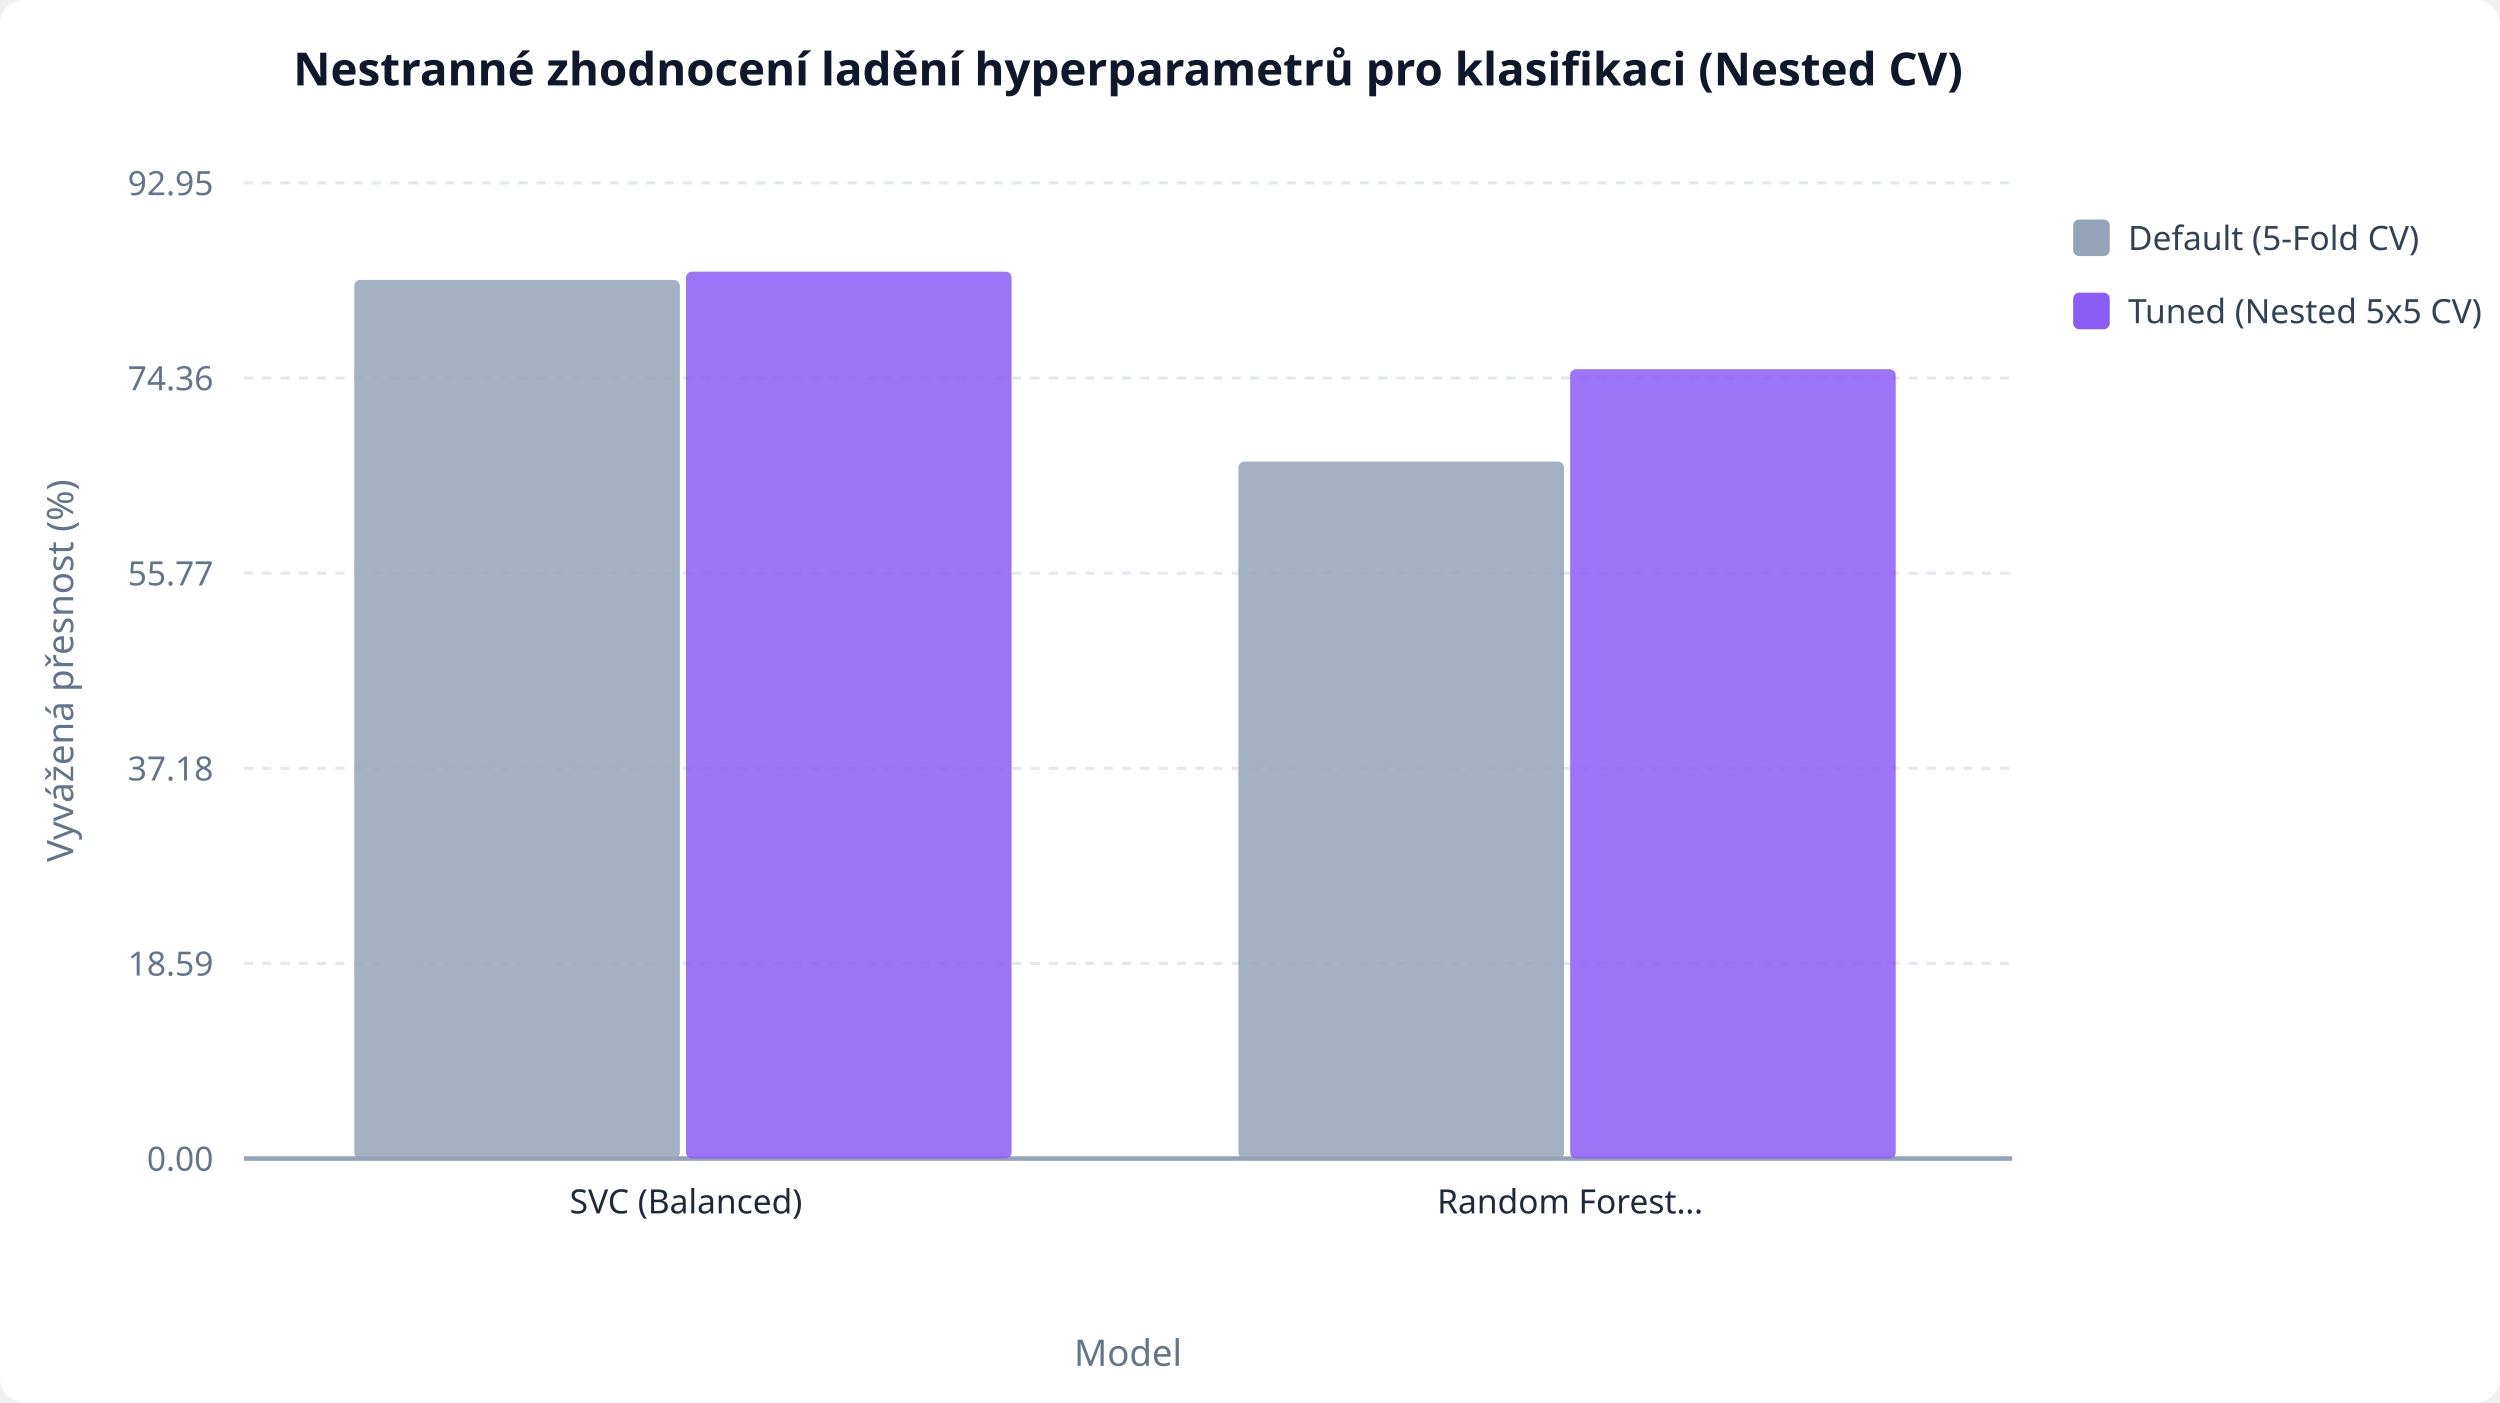
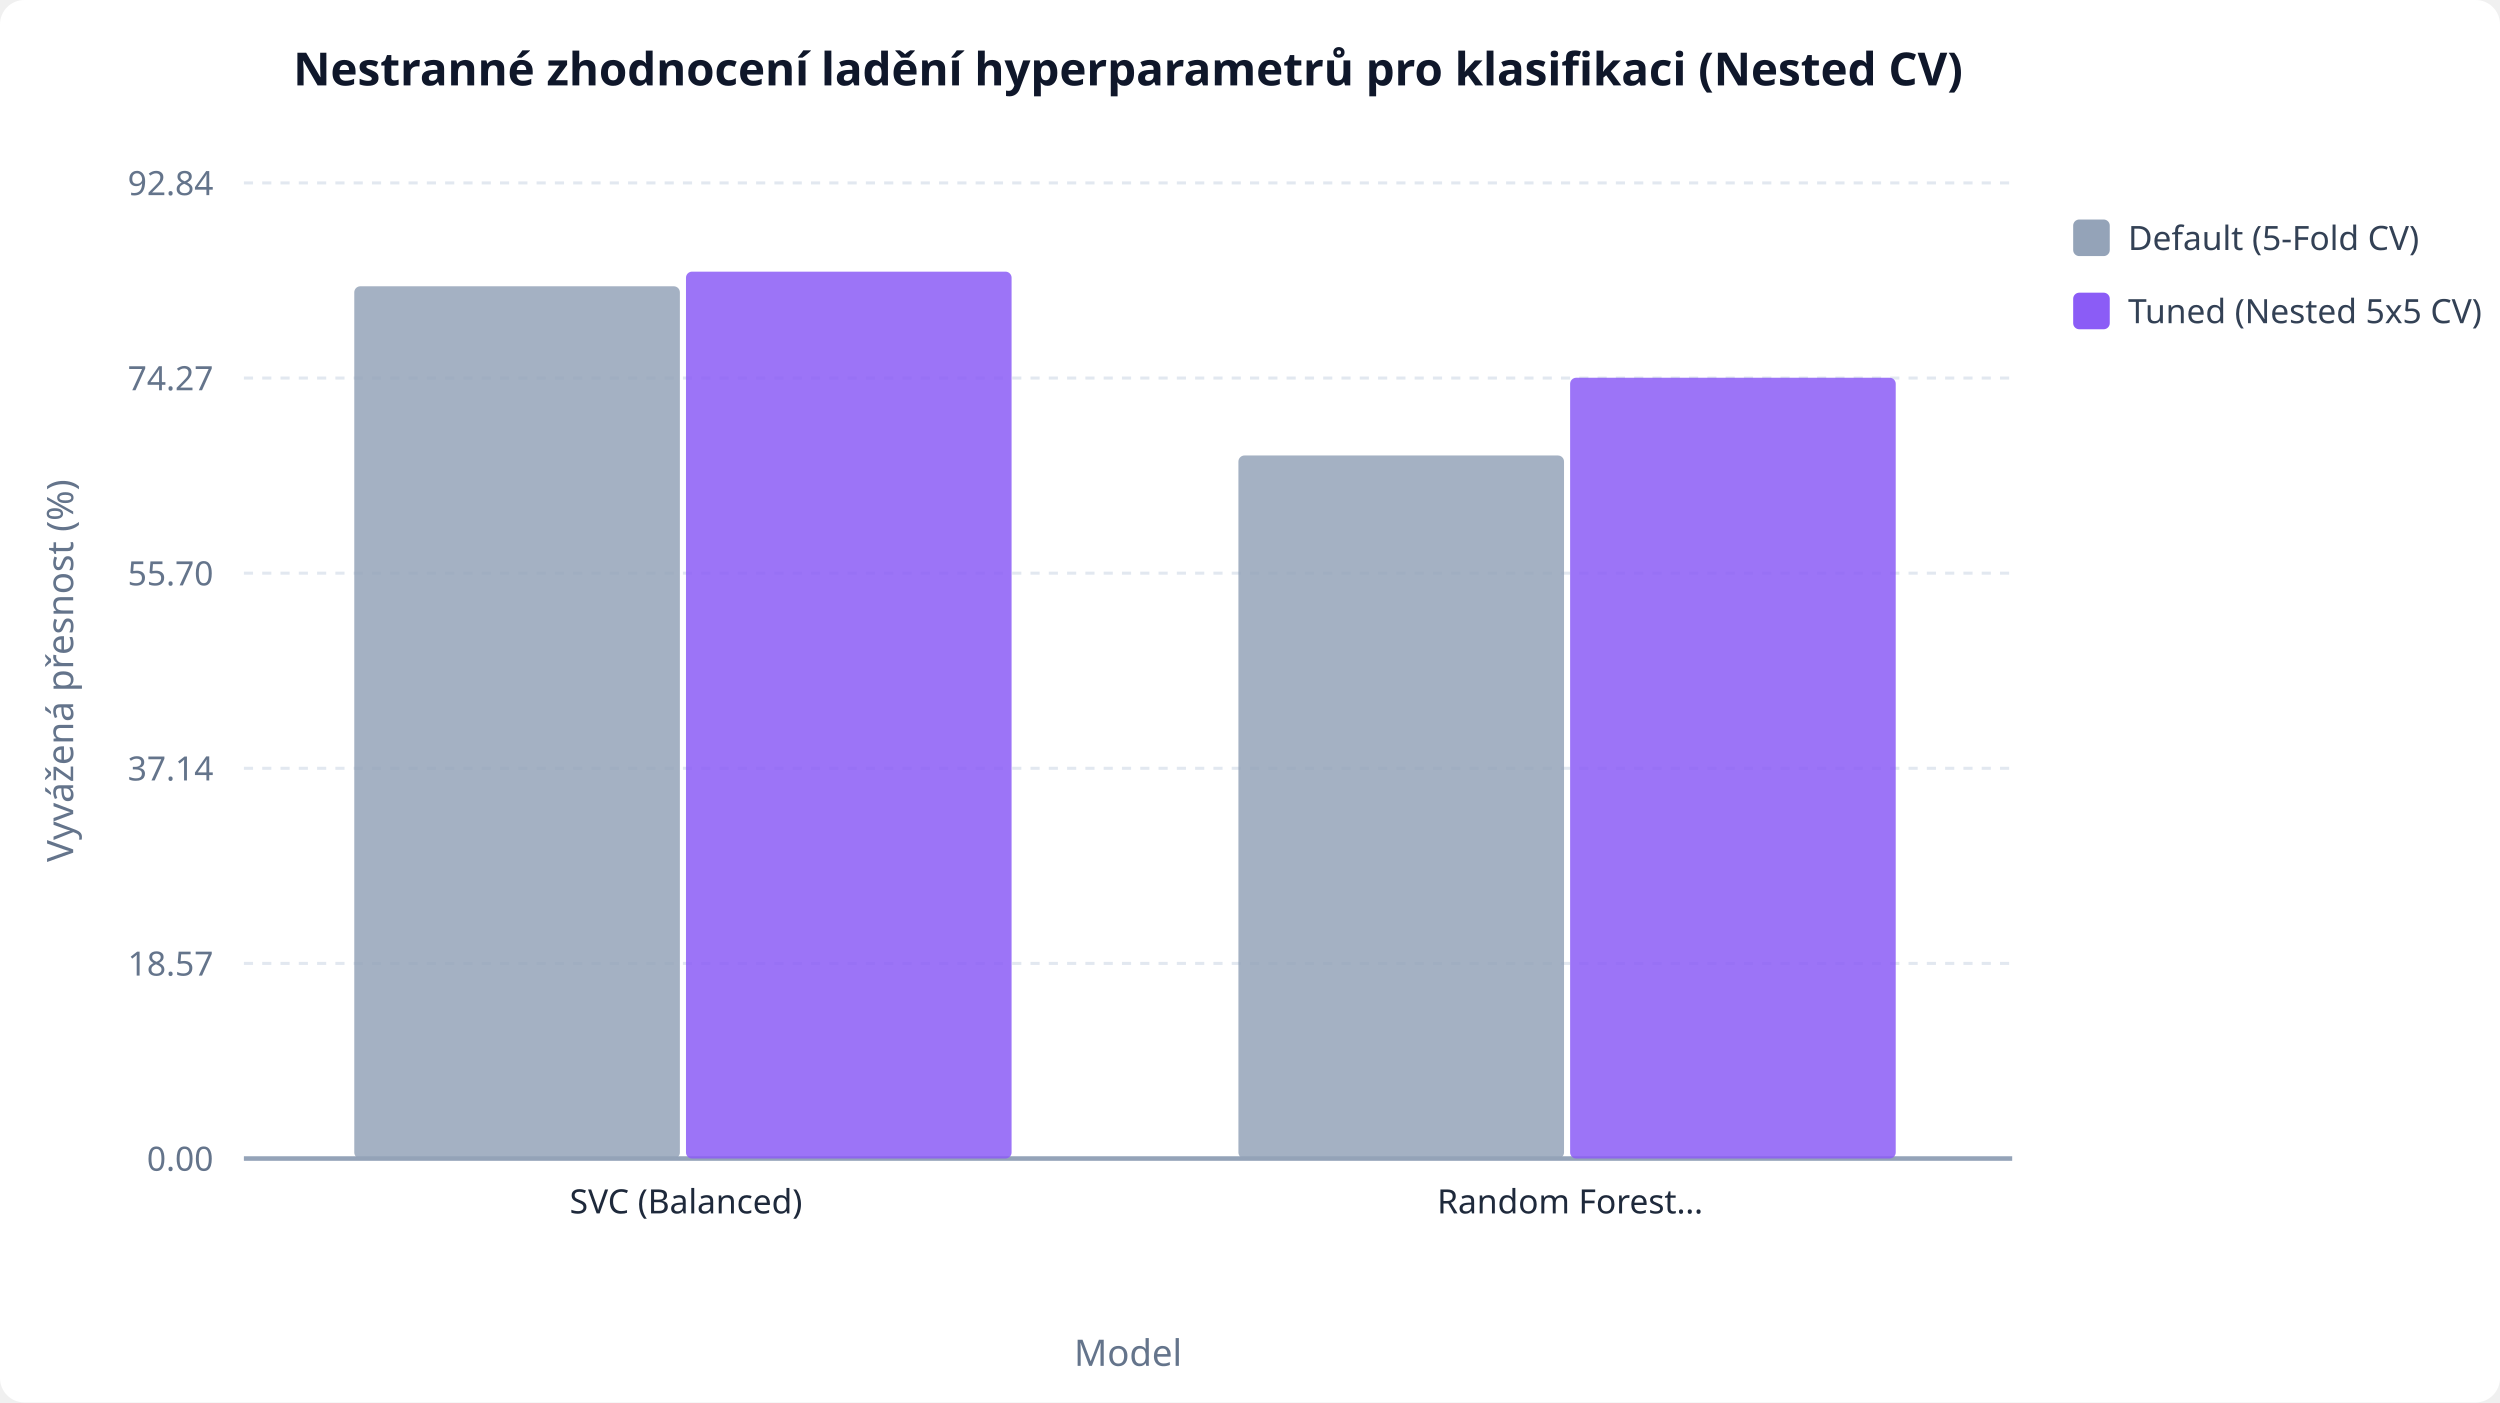
<svg xmlns="http://www.w3.org/2000/svg" viewBox="0 0 820 460" width="820" height="460" style="background:#ffffff; border-radius:8px; border:1px solid #e2e8f0; font-family:system-ui, sans-serif;">
  <rect width="820" height="460" fill="#ffffff" rx="8" />
  <text x="370.0" y="28" text-anchor="middle" font-size="15" font-weight="bold" fill="#0f172a">Nestranné zhodnocení ladění hyperparametrů pro klasifikaci (Nested CV)</text>
  <text x="370.0" y="448" text-anchor="middle" font-size="12" fill="#64748b">Model</text>
  <text x="24" y="220.0" text-anchor="middle" font-size="12" fill="#64748b" transform="rotate(-90, 24, 220.0)">Vyvážená přesnost (%)</text>
  <line x1="80" y1="380.0" x2="660" y2="380.0" stroke="#e2e8f0" stroke-width="1" stroke-dasharray="3 3" />
  <line x1="80" y1="316.0" x2="660" y2="316.0" stroke="#e2e8f0" stroke-width="1" stroke-dasharray="3 3" />
  <line x1="80" y1="252.0" x2="660" y2="252.0" stroke="#e2e8f0" stroke-width="1" stroke-dasharray="3 3" />
  <line x1="80" y1="188.0" x2="660" y2="188.0" stroke="#e2e8f0" stroke-width="1" stroke-dasharray="3 3" />
  <line x1="80" y1="124.0" x2="660" y2="124.0" stroke="#e2e8f0" stroke-width="1" stroke-dasharray="3 3" />
  <line x1="80" y1="60.0" x2="660" y2="60.0" stroke="#e2e8f0" stroke-width="1" stroke-dasharray="3 3" />
  <line x1="80" y1="380.0" x2="660" y2="380.0" stroke="#94a3b8" stroke-width="1.5" />
-   <rect x="116.2" y="91.8" width="106.8" height="288.2" rx="2" fill="#94a3b8" opacity="0.85" />
+   <rect x="116.2" y="93.9" width="106.8" height="286.1" rx="2" fill="#94a3b8" opacity="0.85" />
  <rect x="225.0" y="89.1" width="106.8" height="290.9" rx="2" fill="#8b5cf6" opacity="0.85" />
-   <rect x="406.2" y="151.4" width="106.8" height="228.6" rx="2" fill="#94a3b8" opacity="0.85" />
-   <rect x="515.0" y="121.1" width="106.8" height="258.9" rx="2" fill="#8b5cf6" opacity="0.85" />
+   <rect x="406.2" y="149.4" width="106.8" height="230.6" rx="2" fill="#94a3b8" opacity="0.85" />
+   <rect x="515.0" y="123.9" width="106.8" height="256.1" rx="2" fill="#8b5cf6" opacity="0.85" />
  <text x="70" y="384.0" text-anchor="end" font-family="system-ui, sans-serif" font-size="11" fill="#64748b">0.00</text>
-   <text x="70" y="320.0" text-anchor="end" font-family="system-ui, sans-serif" font-size="11" fill="#64748b">18.59</text>
-   <text x="70" y="256.0" text-anchor="end" font-family="system-ui, sans-serif" font-size="11" fill="#64748b">37.18</text>
-   <text x="70" y="192.0" text-anchor="end" font-family="system-ui, sans-serif" font-size="11" fill="#64748b">55.77</text>
-   <text x="70" y="128.0" text-anchor="end" font-family="system-ui, sans-serif" font-size="11" fill="#64748b">74.36</text>
-   <text x="70" y="64.0" text-anchor="end" font-family="system-ui, sans-serif" font-size="11" fill="#64748b">92.95</text>
+   <text x="70" y="320.0" text-anchor="end" font-family="system-ui, sans-serif" font-size="11" fill="#64748b">18.57</text>
+   <text x="70" y="256.0" text-anchor="end" font-family="system-ui, sans-serif" font-size="11" fill="#64748b">37.14</text>
+   <text x="70" y="192.0" text-anchor="end" font-family="system-ui, sans-serif" font-size="11" fill="#64748b">55.70</text>
+   <text x="70" y="128.0" text-anchor="end" font-family="system-ui, sans-serif" font-size="11" fill="#64748b">74.27</text>
+   <text x="70" y="64.0" text-anchor="end" font-family="system-ui, sans-serif" font-size="11" fill="#64748b">92.84</text>
  <text x="225.0" y="398.0" text-anchor="middle" font-family="system-ui, sans-serif" font-size="11" fill="#1e293b">SVC (Balanced)</text>
  <text x="515.0" y="398.0" text-anchor="middle" font-family="system-ui, sans-serif" font-size="11" fill="#1e293b">Random Forest…</text>
  <rect x="680" y="72" width="12" height="12" rx="2" fill="#94a3b8" />
  <text x="698" y="82" font-size="11" fill="#334155">Default (5-Fold CV)</text>
  <rect x="680" y="96" width="12" height="12" rx="2" fill="#8b5cf6" />
  <text x="698" y="106" font-size="11" fill="#334155">Tuned (Nested 5x5 CV)</text>
</svg>
